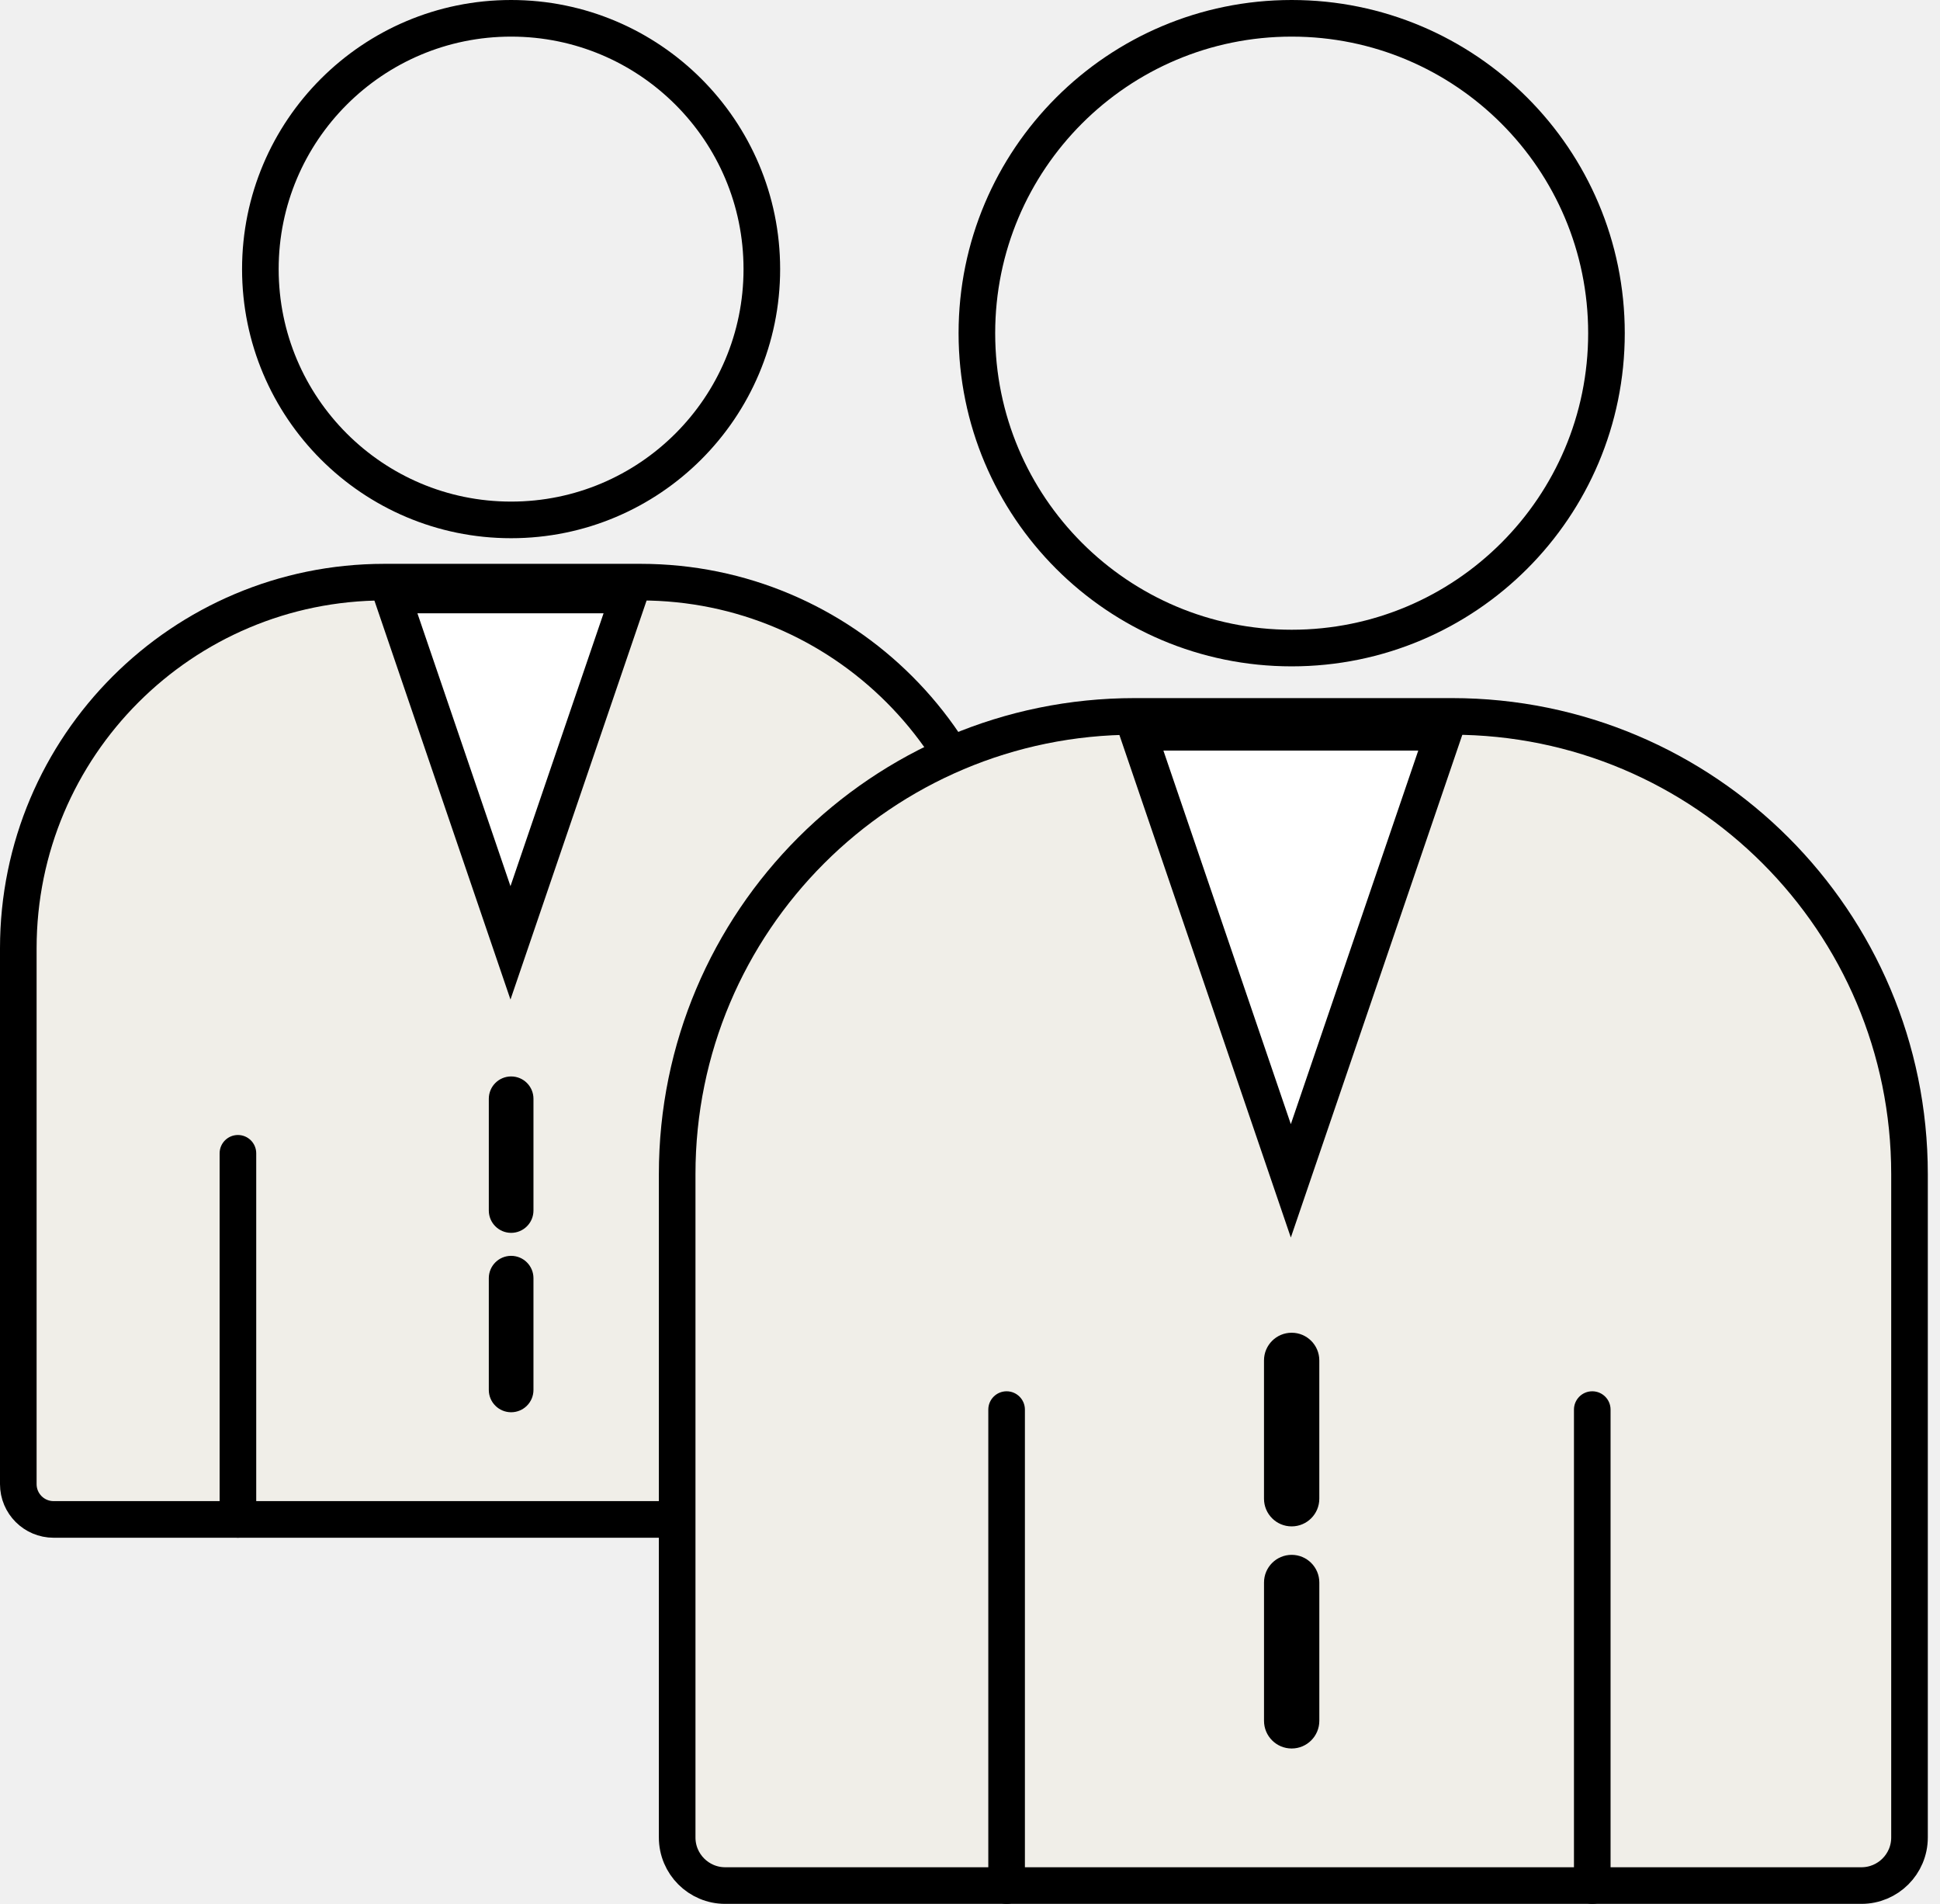
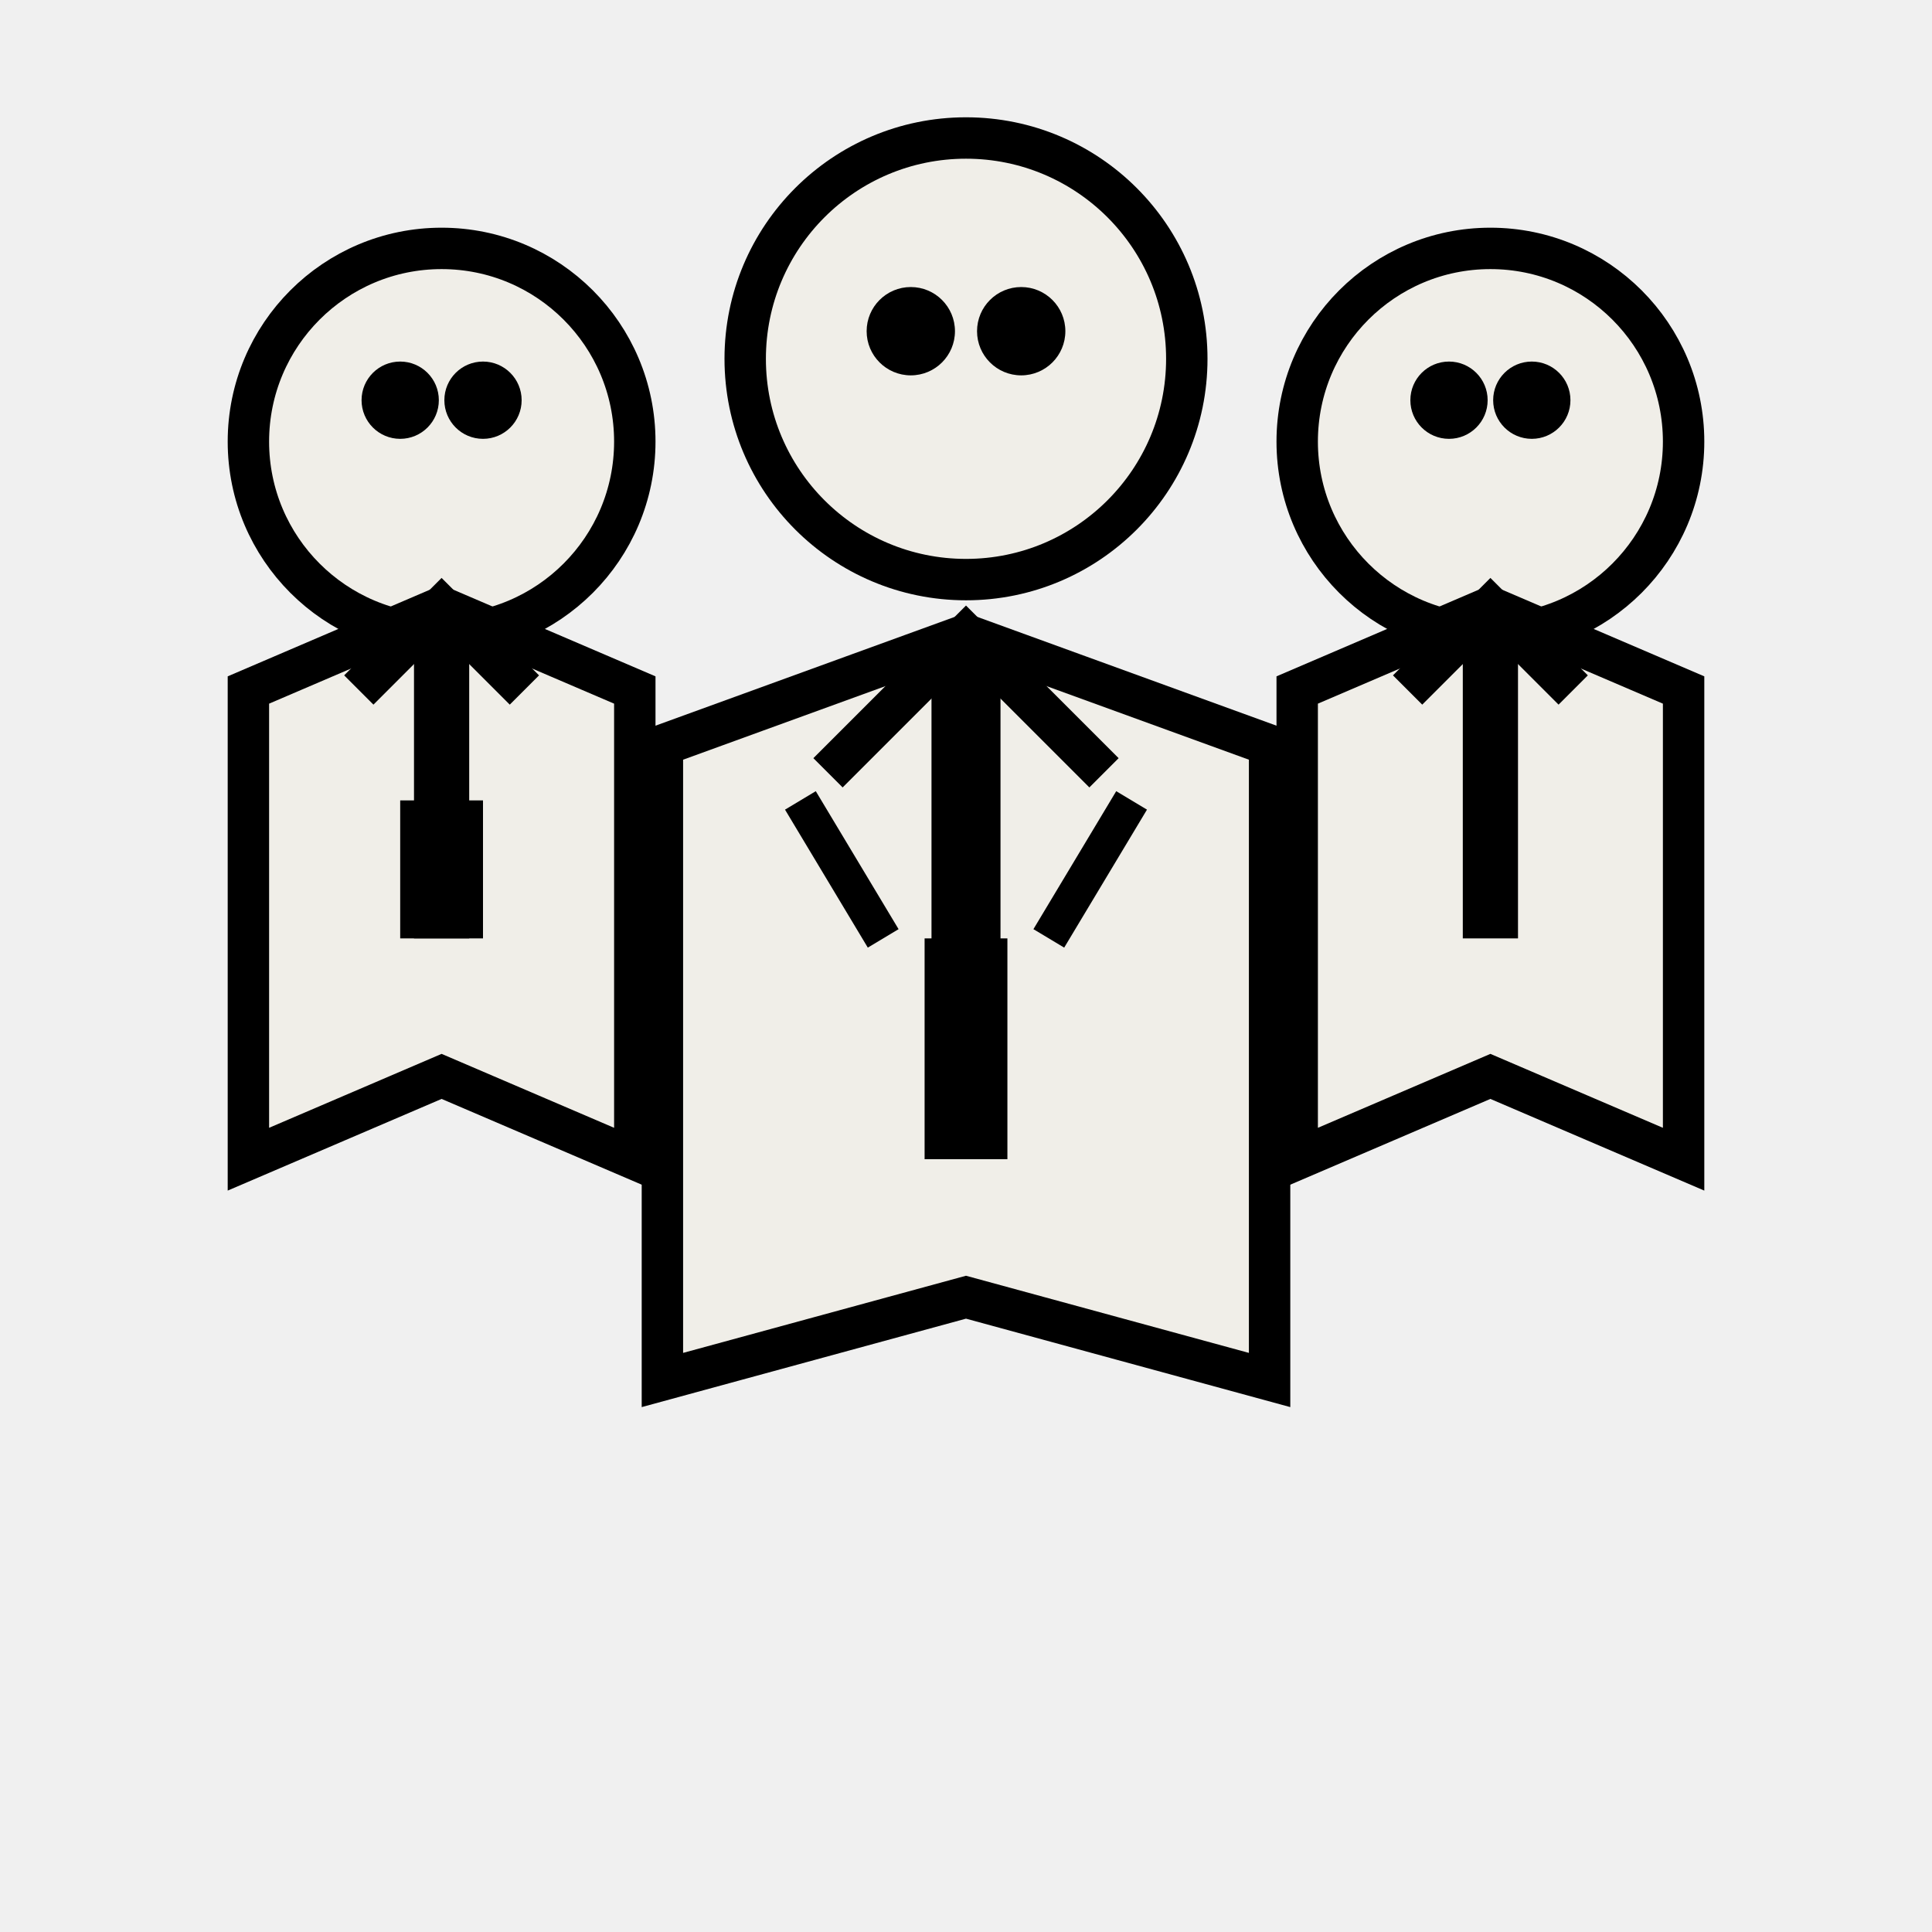
- <svg xmlns="http://www.w3.org/2000/svg" width="53" height="52" viewBox="0 0 53 52" fill="none">
-   <path d="M10.5 15.9H17.5C23.023 15.9 27.5 20.378 27.5 25.9V40.536C27.5 41.069 27.068 41.5 26.535 41.5H1.465C0.932 41.5 0.5 41.069 0.5 40.536V25.9C0.5 20.378 4.977 15.9 10.5 15.9Z" fill="#F0EEE8" stroke="black" />
-   <rect x="14.574" y="29.401" width="4.272" height="1.22" rx="0.61" transform="rotate(90 14.5742 29.4009)" fill="black" />
-   <rect x="14.574" y="34.301" width="4.272" height="1.22" rx="0.61" transform="rotate(90 14.5742 34.3008)" fill="black" />
-   <path d="M17.188 16.251L13.946 25.752L10.705 16.251L17.188 16.251Z" fill="white" stroke="black" />
-   <circle cx="13.963" cy="7.35" r="6.85" stroke="black" />
-   <rect x="7" y="31" width="11" height="1" rx="0.5" transform="rotate(90 7 31)" fill="black" />
-   <rect x="22.402" y="30.101" width="11.2" height="1.4" rx="0.7" transform="rotate(90 22.4023 30.1006)" fill="black" />
-   <path d="M31 19.567H39.667C46.57 19.567 52.167 25.163 52.167 32.067V50.187C52.167 50.912 51.579 51.5 50.853 51.5H19.813C19.088 51.5 18.5 50.912 18.5 50.187V32.067C18.5 25.163 24.096 19.567 31 19.567Z" fill="#F0EEE8" stroke="black" />
-   <rect x="36.043" y="36.401" width="5.289" height="1.511" rx="0.756" transform="rotate(90 36.043 36.4009)" fill="black" />
-   <rect x="36.043" y="42.467" width="5.289" height="1.511" rx="0.756" transform="rotate(90 36.043 42.4673)" fill="black" />
-   <path d="M39.445 20.001L35.265 32.252L31.085 20.001L39.445 20.001Z" fill="white" stroke="black" />
-   <circle cx="35.288" cy="9.1" r="8.6" stroke="black" />
-   <rect x="28" y="38" width="14" height="1" rx="0.5" transform="rotate(90 28 38)" fill="black" />
-   <rect x="44" y="38" width="14" height="1" rx="0.5" transform="rotate(90 44 38)" fill="black" />
+ <svg xmlns="http://www.w3.org/2000/svg" width="70" height="70" viewBox="0 0 70 70" fill="none">
+   <circle cx="16" cy="16" r="7" fill="#F0EEE8" stroke="black" stroke-width="1.5" />
+   <circle cx="14.5" cy="14.5" r="1.4" fill="black" />
+   <circle cx="17.5" cy="14.5" r="1.4" fill="black" />
+   <path d="M9 25 L16 22 L23 25 L23 42 L16 39 L9 42 Z" fill="#F0EEE8" stroke="black" stroke-width="1.5" />
+   <path d="M16 22 L16 34" stroke="black" stroke-width="2" />
+   <path d="M13 25 L16 22 L19 25" stroke="black" stroke-width="1.5" fill="none" />
+   <rect x="14.5" y="29" width="3" height="5" fill="black" />
+   <circle cx="35" cy="13" r="8" fill="#F0EEE8" stroke="black" stroke-width="1.5" />
+   <circle cx="33" cy="12" r="1.6" fill="black" />
+   <circle cx="37" cy="12" r="1.6" fill="black" />
+   <path d="M24 27 L35 23 L46 27 L46 50 L35 47 L24 50 Z" fill="#F0EEE8" stroke="black" stroke-width="1.5" />
+   <path d="M35 23 L35 42" stroke="black" stroke-width="2.5" />
+   <path d="M30 28 L35 23 L40 28" stroke="black" stroke-width="1.5" fill="none" />
+   <rect x="33.5" y="34" width="3" height="8" fill="black" />
+   <line x1="29" y1="29" x2="32" y2="34" stroke="black" stroke-width="1.3" />
+   <line x1="41" y1="29" x2="38" y2="34" stroke="black" stroke-width="1.3" />
+   <circle cx="54" cy="16" r="7" fill="#F0EEE8" stroke="black" stroke-width="1.5" />
+   <circle cx="52.5" cy="14.5" r="1.4" fill="black" />
+   <circle cx="55.5" cy="14.5" r="1.4" fill="black" />
+   <path d="M47 25 L54 22 L61 25 L61 42 L54 39 L47 42 Z" fill="#F0EEE8" stroke="black" stroke-width="1.5" />
+   <path d="M54 22 L54 34" stroke="black" stroke-width="2" />
+   <path d="M51 25 L54 22 L57 25" stroke="black" stroke-width="1.5" fill="none" />
</svg>
